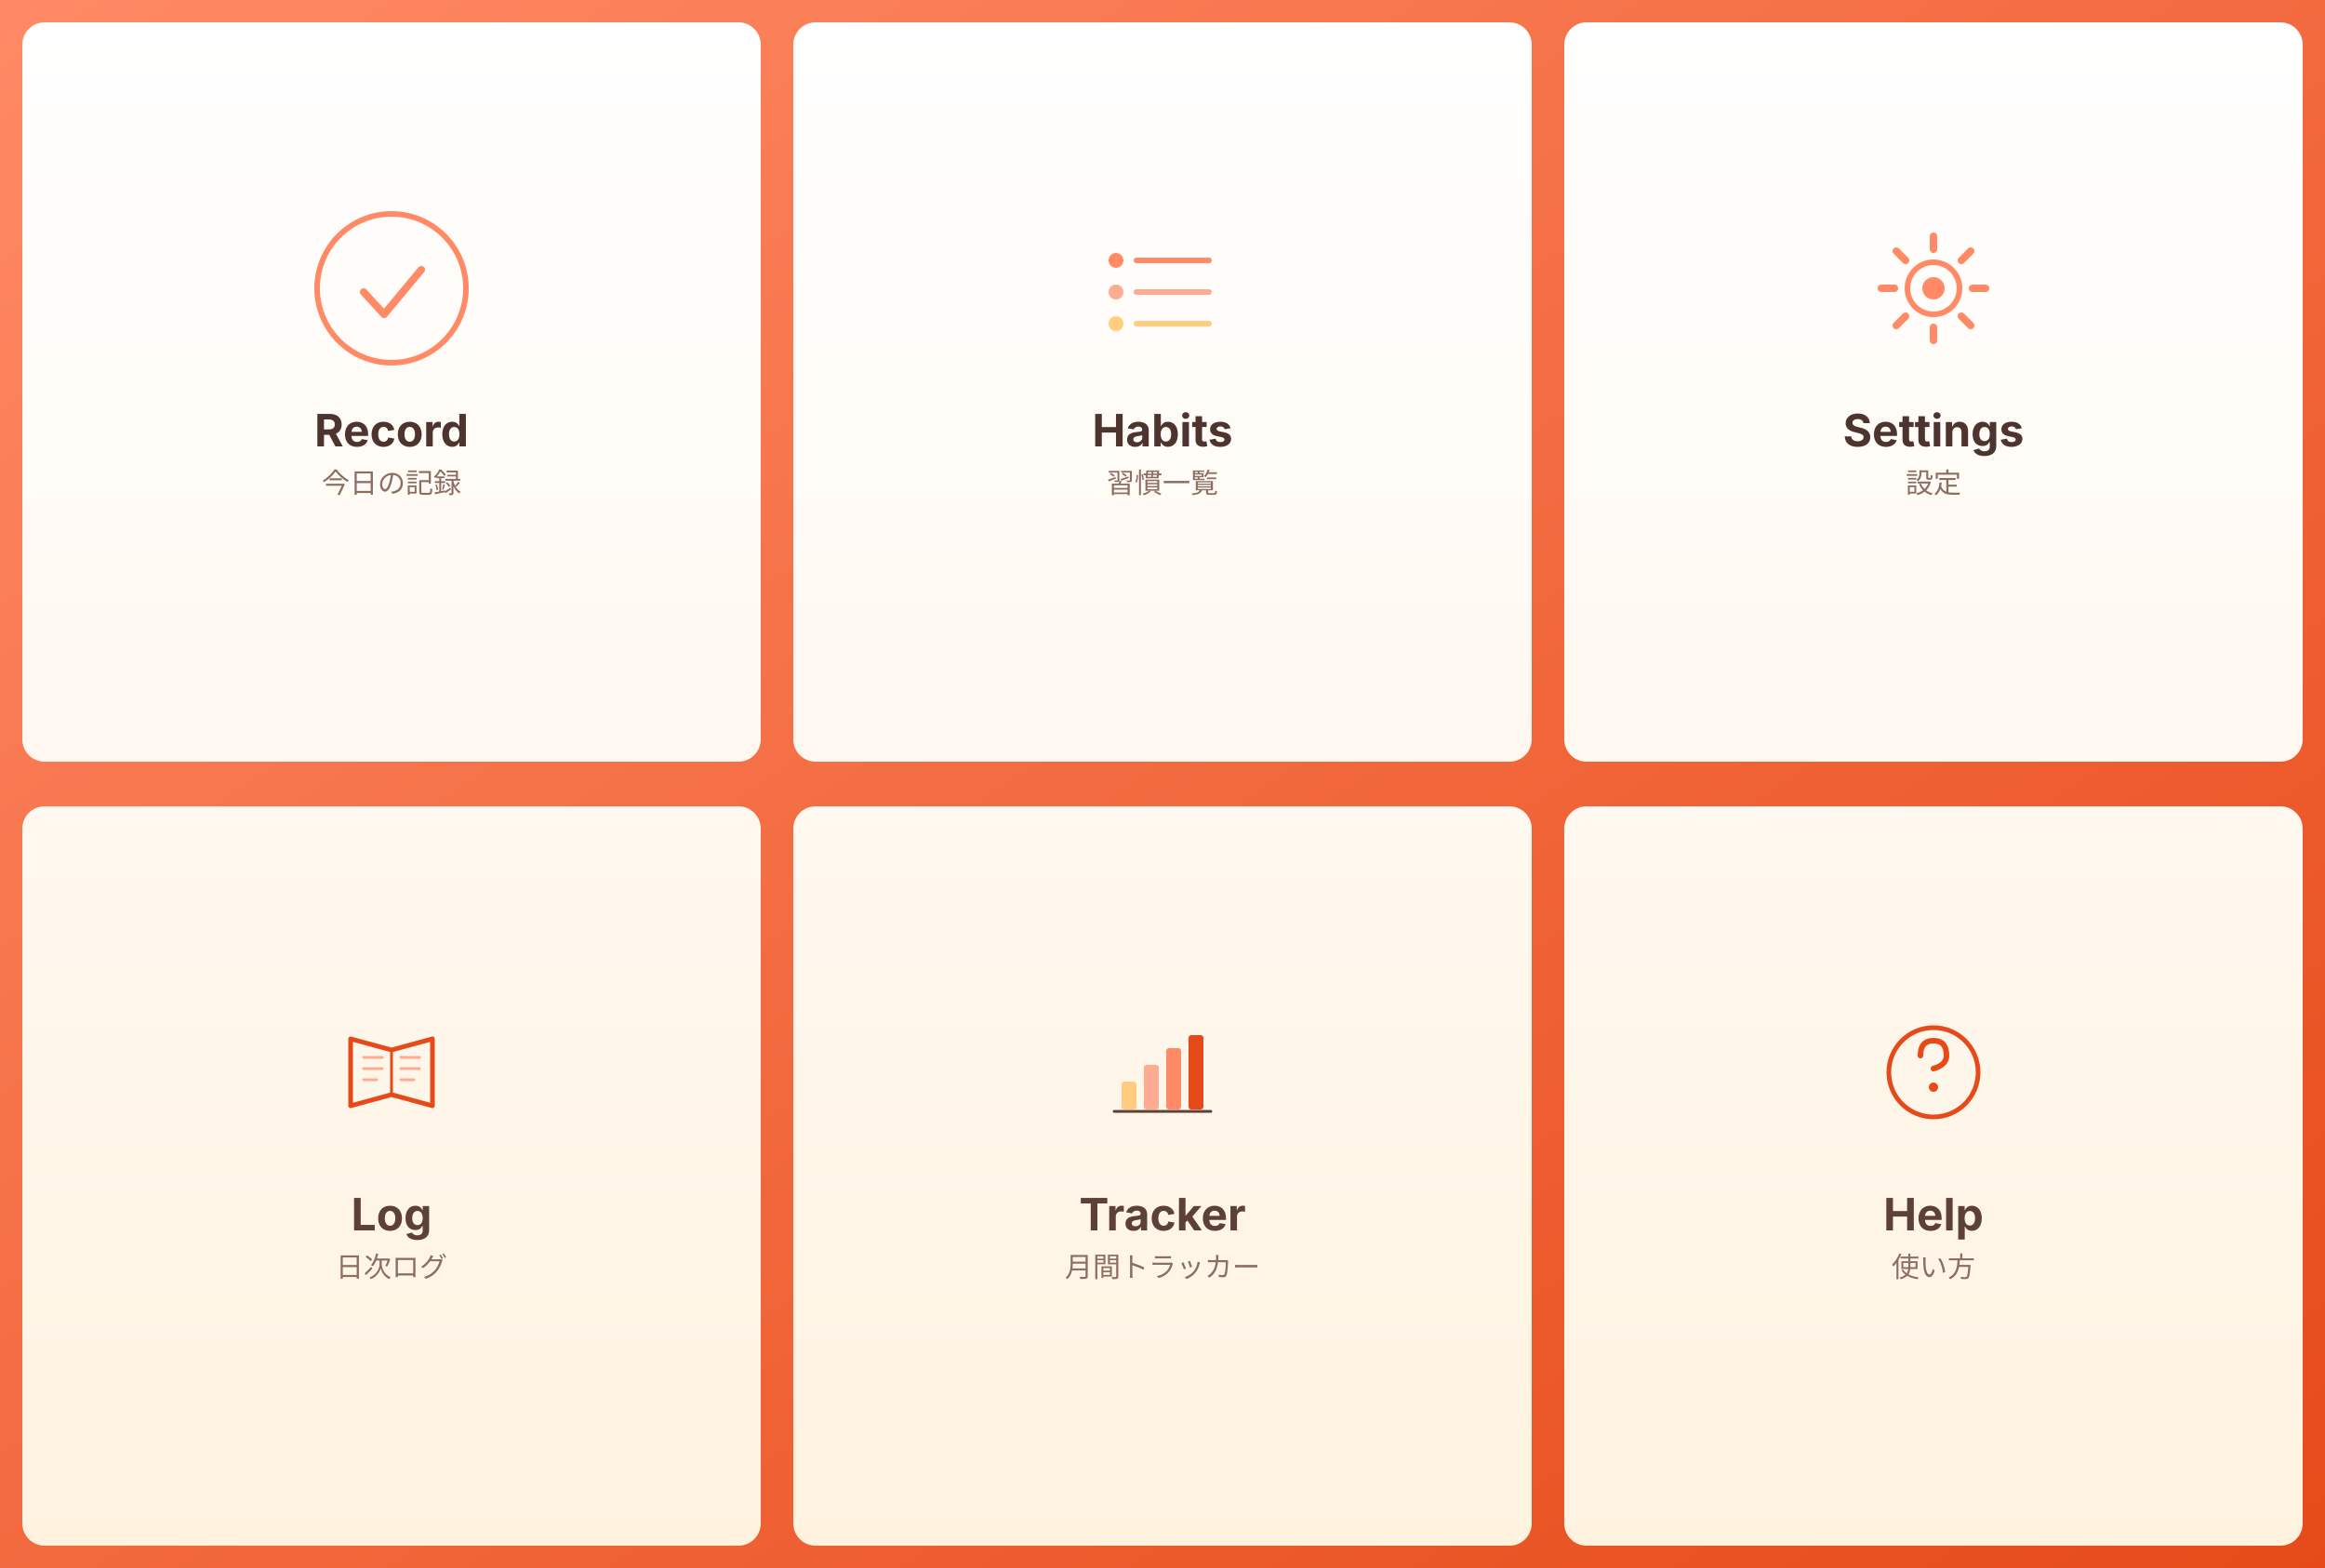
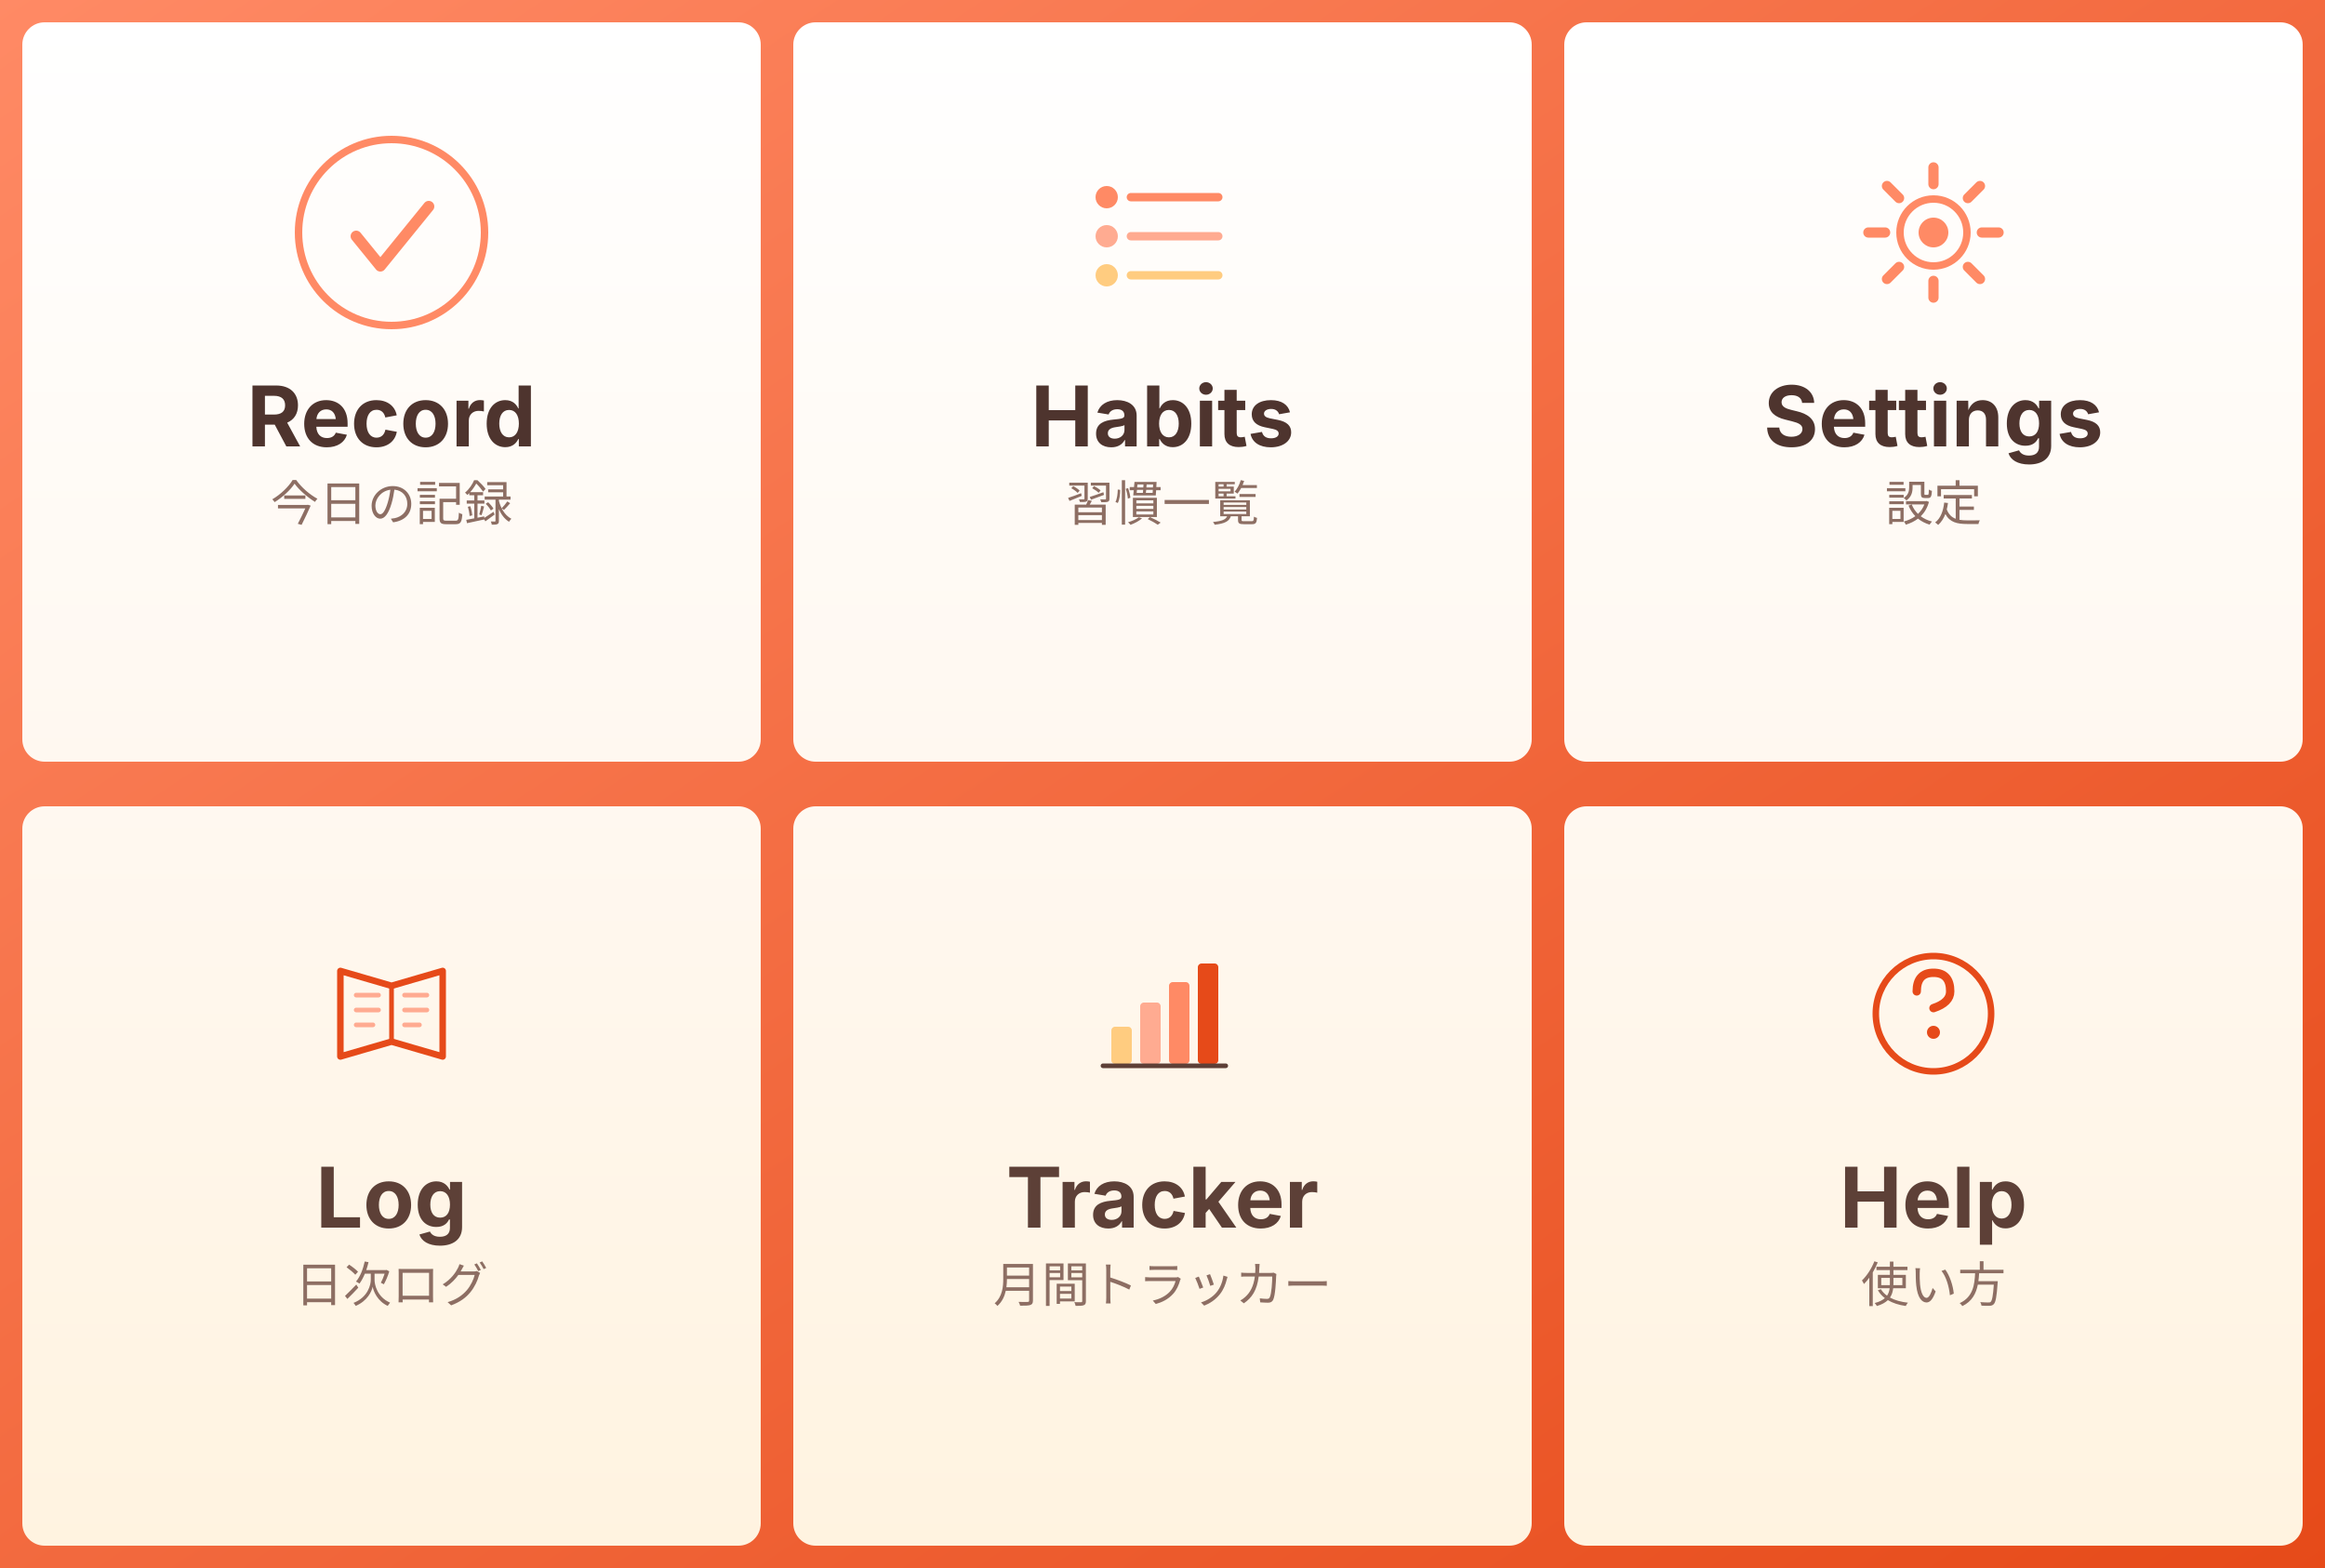
<svg xmlns="http://www.w3.org/2000/svg" width="2500" height="1686" viewBox="0 0 2500 1686">
  <defs>
    <linearGradient id="bg" x1="0" y1="0" x2="1" y2="1">
      <stop offset="0%" stop-color="#FF8A65" />
      <stop offset="100%" stop-color="#E64A19" />
    </linearGradient>
    <linearGradient id="card-top" x1="0" y1="0" x2="0" y2="1">
      <stop offset="0%" stop-color="#FFFFFF" />
      <stop offset="100%" stop-color="#FFF8F0" />
    </linearGradient>
    <linearGradient id="card-bottom" x1="0" y1="0" x2="0" y2="1">
      <stop offset="0%" stop-color="#FFF8F0" />
      <stop offset="100%" stop-color="#FFF3E0" />
    </linearGradient>
  </defs>
  <rect width="2500" height="1686" fill="url(#bg)" />
  <rect x="24" y="24" width="794" height="795" fill="url(#card-top)" rx="24" />
  <rect x="853" y="24" width="794" height="795" fill="url(#card-top)" rx="24" />
  <rect x="1682" y="24" width="794" height="795" fill="url(#card-top)" rx="24" />
  <rect x="24" y="867" width="794" height="795" fill="url(#card-bottom)" rx="24" />
  <rect x="853" y="867" width="794" height="795" fill="url(#card-bottom)" rx="24" />
  <rect x="1682" y="867" width="794" height="795" fill="url(#card-bottom)" rx="24" />
-   <g transform="translate(421, 310)">
-     <circle cx="0" cy="0" r="80" fill="none" stroke="#FF8A65" stroke-width="6" />
-     <polyline points="-30,4 -8,28 32,-20" fill="none" stroke="#FF8A65" stroke-width="8" stroke-linecap="round" stroke-linejoin="round" />
+   <g transform="translate(421, 250)">
+     <circle cx="0" cy="0" r="100" fill="none" stroke="#FF8A65" stroke-width="8" />
+     <polyline points="-38,4 -12,36 40,-28" fill="none" stroke="#FF8A65" stroke-width="12" stroke-linecap="round" stroke-linejoin="round" />
  </g>
-   <text x="421" y="480" text-anchor="middle" font-family="-apple-system, 'Hiragino Sans', sans-serif" font-size="48" font-weight="700" fill="#4E342E">Record</text>
-   <text x="421" y="530" text-anchor="middle" font-family="-apple-system, 'Hiragino Sans', sans-serif" font-size="30" fill="#8D6E63">今日の記録</text>
-   <g transform="translate(1250, 310)">
-     <circle cx="-50" cy="-30" r="8" fill="#FF8A65" />
-     <line x1="-28" y1="-30" x2="50" y2="-30" stroke="#FF8A65" stroke-width="6" stroke-linecap="round" />
-     <circle cx="-50" cy="4" r="8" fill="#FFAB91" />
-     <line x1="-28" y1="4" x2="50" y2="4" stroke="#FFAB91" stroke-width="6" stroke-linecap="round" />
-     <circle cx="-50" cy="38" r="8" fill="#FFCC80" />
-     <line x1="-28" y1="38" x2="50" y2="38" stroke="#FFCC80" stroke-width="6" stroke-linecap="round" />
+   <text x="421" y="480" text-anchor="middle" font-family="-apple-system, 'Hiragino Sans', sans-serif" font-size="90" font-weight="700" fill="#4E342E">Record</text>
+   <text x="421" y="560" text-anchor="middle" font-family="-apple-system, 'Hiragino Sans', sans-serif" font-size="52" fill="#8D6E63">今日の記録</text>
+   <g transform="translate(1250, 250)">
+     <circle cx="-60" cy="-38" r="12" fill="#FF8A65" />
+     <line x1="-34" y1="-38" x2="60" y2="-38" stroke="#FF8A65" stroke-width="9" stroke-linecap="round" />
+     <circle cx="-60" cy="4" r="12" fill="#FFAB91" />
+     <line x1="-34" y1="4" x2="60" y2="4" stroke="#FFAB91" stroke-width="9" stroke-linecap="round" />
+     <circle cx="-60" cy="46" r="12" fill="#FFCC80" />
+     <line x1="-34" y1="46" x2="60" y2="46" stroke="#FFCC80" stroke-width="9" stroke-linecap="round" />
  </g>
-   <text x="1250" y="480" text-anchor="middle" font-family="-apple-system, 'Hiragino Sans', sans-serif" font-size="48" font-weight="700" fill="#4E342E">Habits</text>
-   <text x="1250" y="530" text-anchor="middle" font-family="-apple-system, 'Hiragino Sans', sans-serif" font-size="30" fill="#8D6E63">習慣一覧</text>
-   <g transform="translate(2079, 310)">
-     <circle cx="0" cy="0" r="28" fill="none" stroke="#FF8A65" stroke-width="6" />
-     <circle cx="0" cy="0" r="12" fill="#FF8A65" />
-     <line x1="0" y1="-42" x2="0" y2="-56" stroke="#FF8A65" stroke-width="8" stroke-linecap="round" />
-     <line x1="0" y1="42" x2="0" y2="56" stroke="#FF8A65" stroke-width="8" stroke-linecap="round" />
-     <line x1="-42" y1="0" x2="-56" y2="0" stroke="#FF8A65" stroke-width="8" stroke-linecap="round" />
-     <line x1="42" y1="0" x2="56" y2="0" stroke="#FF8A65" stroke-width="8" stroke-linecap="round" />
-     <line x1="-30" y1="-30" x2="-40" y2="-40" stroke="#FF8A65" stroke-width="8" stroke-linecap="round" />
-     <line x1="30" y1="-30" x2="40" y2="-40" stroke="#FF8A65" stroke-width="8" stroke-linecap="round" />
-     <line x1="-30" y1="30" x2="-40" y2="40" stroke="#FF8A65" stroke-width="8" stroke-linecap="round" />
-     <line x1="30" y1="30" x2="40" y2="40" stroke="#FF8A65" stroke-width="8" stroke-linecap="round" />
+   <text x="1250" y="480" text-anchor="middle" font-family="-apple-system, 'Hiragino Sans', sans-serif" font-size="90" font-weight="700" fill="#4E342E">Habits</text>
+   <text x="1250" y="560" text-anchor="middle" font-family="-apple-system, 'Hiragino Sans', sans-serif" font-size="52" fill="#8D6E63">習慣一覧</text>
+   <g transform="translate(2079, 250)">
+     <circle cx="0" cy="0" r="36" fill="none" stroke="#FF8A65" stroke-width="8" />
+     <circle cx="0" cy="0" r="16" fill="#FF8A65" />
+     <line x1="0" y1="-52" x2="0" y2="-70" stroke="#FF8A65" stroke-width="11" stroke-linecap="round" />
+     <line x1="0" y1="52" x2="0" y2="70" stroke="#FF8A65" stroke-width="11" stroke-linecap="round" />
+     <line x1="-52" y1="0" x2="-70" y2="0" stroke="#FF8A65" stroke-width="11" stroke-linecap="round" />
+     <line x1="52" y1="0" x2="70" y2="0" stroke="#FF8A65" stroke-width="11" stroke-linecap="round" />
+     <line x1="-37" y1="-37" x2="-50" y2="-50" stroke="#FF8A65" stroke-width="11" stroke-linecap="round" />
+     <line x1="37" y1="-37" x2="50" y2="-50" stroke="#FF8A65" stroke-width="11" stroke-linecap="round" />
+     <line x1="-37" y1="37" x2="-50" y2="50" stroke="#FF8A65" stroke-width="11" stroke-linecap="round" />
+     <line x1="37" y1="37" x2="50" y2="50" stroke="#FF8A65" stroke-width="11" stroke-linecap="round" />
  </g>
-   <text x="2079" y="480" text-anchor="middle" font-family="-apple-system, 'Hiragino Sans', sans-serif" font-size="48" font-weight="700" fill="#4E342E">Settings</text>
-   <text x="2079" y="530" text-anchor="middle" font-family="-apple-system, 'Hiragino Sans', sans-serif" font-size="30" fill="#8D6E63">設定</text>
-   <g transform="translate(421, 1153)">
-     <path d="M-44,-36 L-44,36 Q0,24 0,24 Q0,24 44,36 L44,-36 Q0,-24 0,-24 Q0,-24 -44,-36 Z" fill="none" stroke="#E64A19" stroke-width="5" stroke-linejoin="round" />
-     <line x1="0" y1="-24" x2="0" y2="24" stroke="#E64A19" stroke-width="3" />
-     <line x1="-30" y1="-16" x2="-10" y2="-16" stroke="#FFAB91" stroke-width="3" stroke-linecap="round" />
-     <line x1="-30" y1="-4" x2="-10" y2="-4" stroke="#FFAB91" stroke-width="3" stroke-linecap="round" />
-     <line x1="-30" y1="8" x2="-16" y2="8" stroke="#FFAB91" stroke-width="3" stroke-linecap="round" />
-     <line x1="10" y1="-16" x2="30" y2="-16" stroke="#FFAB91" stroke-width="3" stroke-linecap="round" />
-     <line x1="10" y1="-4" x2="30" y2="-4" stroke="#FFAB91" stroke-width="3" stroke-linecap="round" />
-     <line x1="10" y1="8" x2="24" y2="8" stroke="#FFAB91" stroke-width="3" stroke-linecap="round" />
+   <text x="2079" y="480" text-anchor="middle" font-family="-apple-system, 'Hiragino Sans', sans-serif" font-size="90" font-weight="700" fill="#4E342E">Settings</text>
+   <text x="2079" y="560" text-anchor="middle" font-family="-apple-system, 'Hiragino Sans', sans-serif" font-size="52" fill="#8D6E63">設定</text>
+   <g transform="translate(421, 1090)">
+     <path d="M-55,-46 L-55,46 Q0,30 0,30 Q0,30 55,46 L55,-46 Q0,-30 0,-30 Q0,-30 -55,-46 Z" fill="none" stroke="#E64A19" stroke-width="7" stroke-linejoin="round" />
+     <line x1="0" y1="-30" x2="0" y2="30" stroke="#E64A19" stroke-width="5" />
+     <line x1="-38" y1="-20" x2="-14" y2="-20" stroke="#FFAB91" stroke-width="5" stroke-linecap="round" />
+     <line x1="-38" y1="-4" x2="-14" y2="-4" stroke="#FFAB91" stroke-width="5" stroke-linecap="round" />
+     <line x1="-38" y1="12" x2="-20" y2="12" stroke="#FFAB91" stroke-width="5" stroke-linecap="round" />
+     <line x1="14" y1="-20" x2="38" y2="-20" stroke="#FFAB91" stroke-width="5" stroke-linecap="round" />
+     <line x1="14" y1="-4" x2="38" y2="-4" stroke="#FFAB91" stroke-width="5" stroke-linecap="round" />
+     <line x1="14" y1="12" x2="30" y2="12" stroke="#FFAB91" stroke-width="5" stroke-linecap="round" />
  </g>
-   <text x="421" y="1323" text-anchor="middle" font-family="-apple-system, 'Hiragino Sans', sans-serif" font-size="48" font-weight="700" fill="#5D4037">Log</text>
-   <text x="421" y="1373" text-anchor="middle" font-family="-apple-system, 'Hiragino Sans', sans-serif" font-size="30" fill="#8D6E63">日次ログ</text>
-   <g transform="translate(1250, 1153)">
-     <rect x="-44" y="10" width="16" height="30" rx="3" fill="#FFCC80" />
-     <rect x="-20" y="-8" width="16" height="48" rx="3" fill="#FFAB91" />
-     <rect x="4" y="-26" width="16" height="66" rx="3" fill="#FF8A65" />
-     <rect x="28" y="-40" width="16" height="80" rx="3" fill="#E64A19" />
-     <line x1="-52" y1="42" x2="52" y2="42" stroke="#5D4037" stroke-width="3" stroke-linecap="round" />
+   <text x="421" y="1320" text-anchor="middle" font-family="-apple-system, 'Hiragino Sans', sans-serif" font-size="90" font-weight="700" fill="#5D4037">Log</text>
+   <text x="421" y="1400" text-anchor="middle" font-family="-apple-system, 'Hiragino Sans', sans-serif" font-size="52" fill="#8D6E63">日次ログ</text>
+   <g transform="translate(1250, 1090)">
+     <rect x="-55" y="14" width="22" height="40" rx="4" fill="#FFCC80" />
+     <rect x="-24" y="-12" width="22" height="66" rx="4" fill="#FFAB91" />
+     <rect x="7" y="-34" width="22" height="88" rx="4" fill="#FF8A65" />
+     <rect x="38" y="-54" width="22" height="108" rx="4" fill="#E64A19" />
+     <line x1="-64" y1="56" x2="68" y2="56" stroke="#5D4037" stroke-width="5" stroke-linecap="round" />
  </g>
-   <text x="1250" y="1323" text-anchor="middle" font-family="-apple-system, 'Hiragino Sans', sans-serif" font-size="48" font-weight="700" fill="#5D4037">Tracker</text>
-   <text x="1250" y="1373" text-anchor="middle" font-family="-apple-system, 'Hiragino Sans', sans-serif" font-size="30" fill="#8D6E63">月間トラッカー</text>
-   <g transform="translate(2079, 1153)">
-     <circle cx="0" cy="0" r="48" fill="none" stroke="#E64A19" stroke-width="5" />
-     <path d="M-14,-18 Q-14,-34 0,-34 Q14,-34 14,-18 Q14,-8 0,-4" fill="none" stroke="#E64A19" stroke-width="6" stroke-linecap="round" />
-     <circle cx="0" cy="16" r="5" fill="#E64A19" />
+   <text x="1250" y="1320" text-anchor="middle" font-family="-apple-system, 'Hiragino Sans', sans-serif" font-size="90" font-weight="700" fill="#5D4037">Tracker</text>
+   <text x="1250" y="1400" text-anchor="middle" font-family="-apple-system, 'Hiragino Sans', sans-serif" font-size="52" fill="#8D6E63">月間トラッカー</text>
+   <g transform="translate(2079, 1090)">
+     <circle cx="0" cy="0" r="62" fill="none" stroke="#E64A19" stroke-width="7" />
+     <path d="M-18,-24 Q-18,-44 0,-44 Q18,-44 18,-24 Q18,-12 0,-6" fill="none" stroke="#E64A19" stroke-width="9" stroke-linecap="round" />
+     <circle cx="0" cy="20" r="7" fill="#E64A19" />
  </g>
-   <text x="2079" y="1323" text-anchor="middle" font-family="-apple-system, 'Hiragino Sans', sans-serif" font-size="48" font-weight="700" fill="#5D4037">Help</text>
-   <text x="2079" y="1373" text-anchor="middle" font-family="-apple-system, 'Hiragino Sans', sans-serif" font-size="30" fill="#8D6E63">使い方</text>
+   <text x="2079" y="1320" text-anchor="middle" font-family="-apple-system, 'Hiragino Sans', sans-serif" font-size="90" font-weight="700" fill="#5D4037">Help</text>
+   <text x="2079" y="1400" text-anchor="middle" font-family="-apple-system, 'Hiragino Sans', sans-serif" font-size="52" fill="#8D6E63">使い方</text>
</svg>
